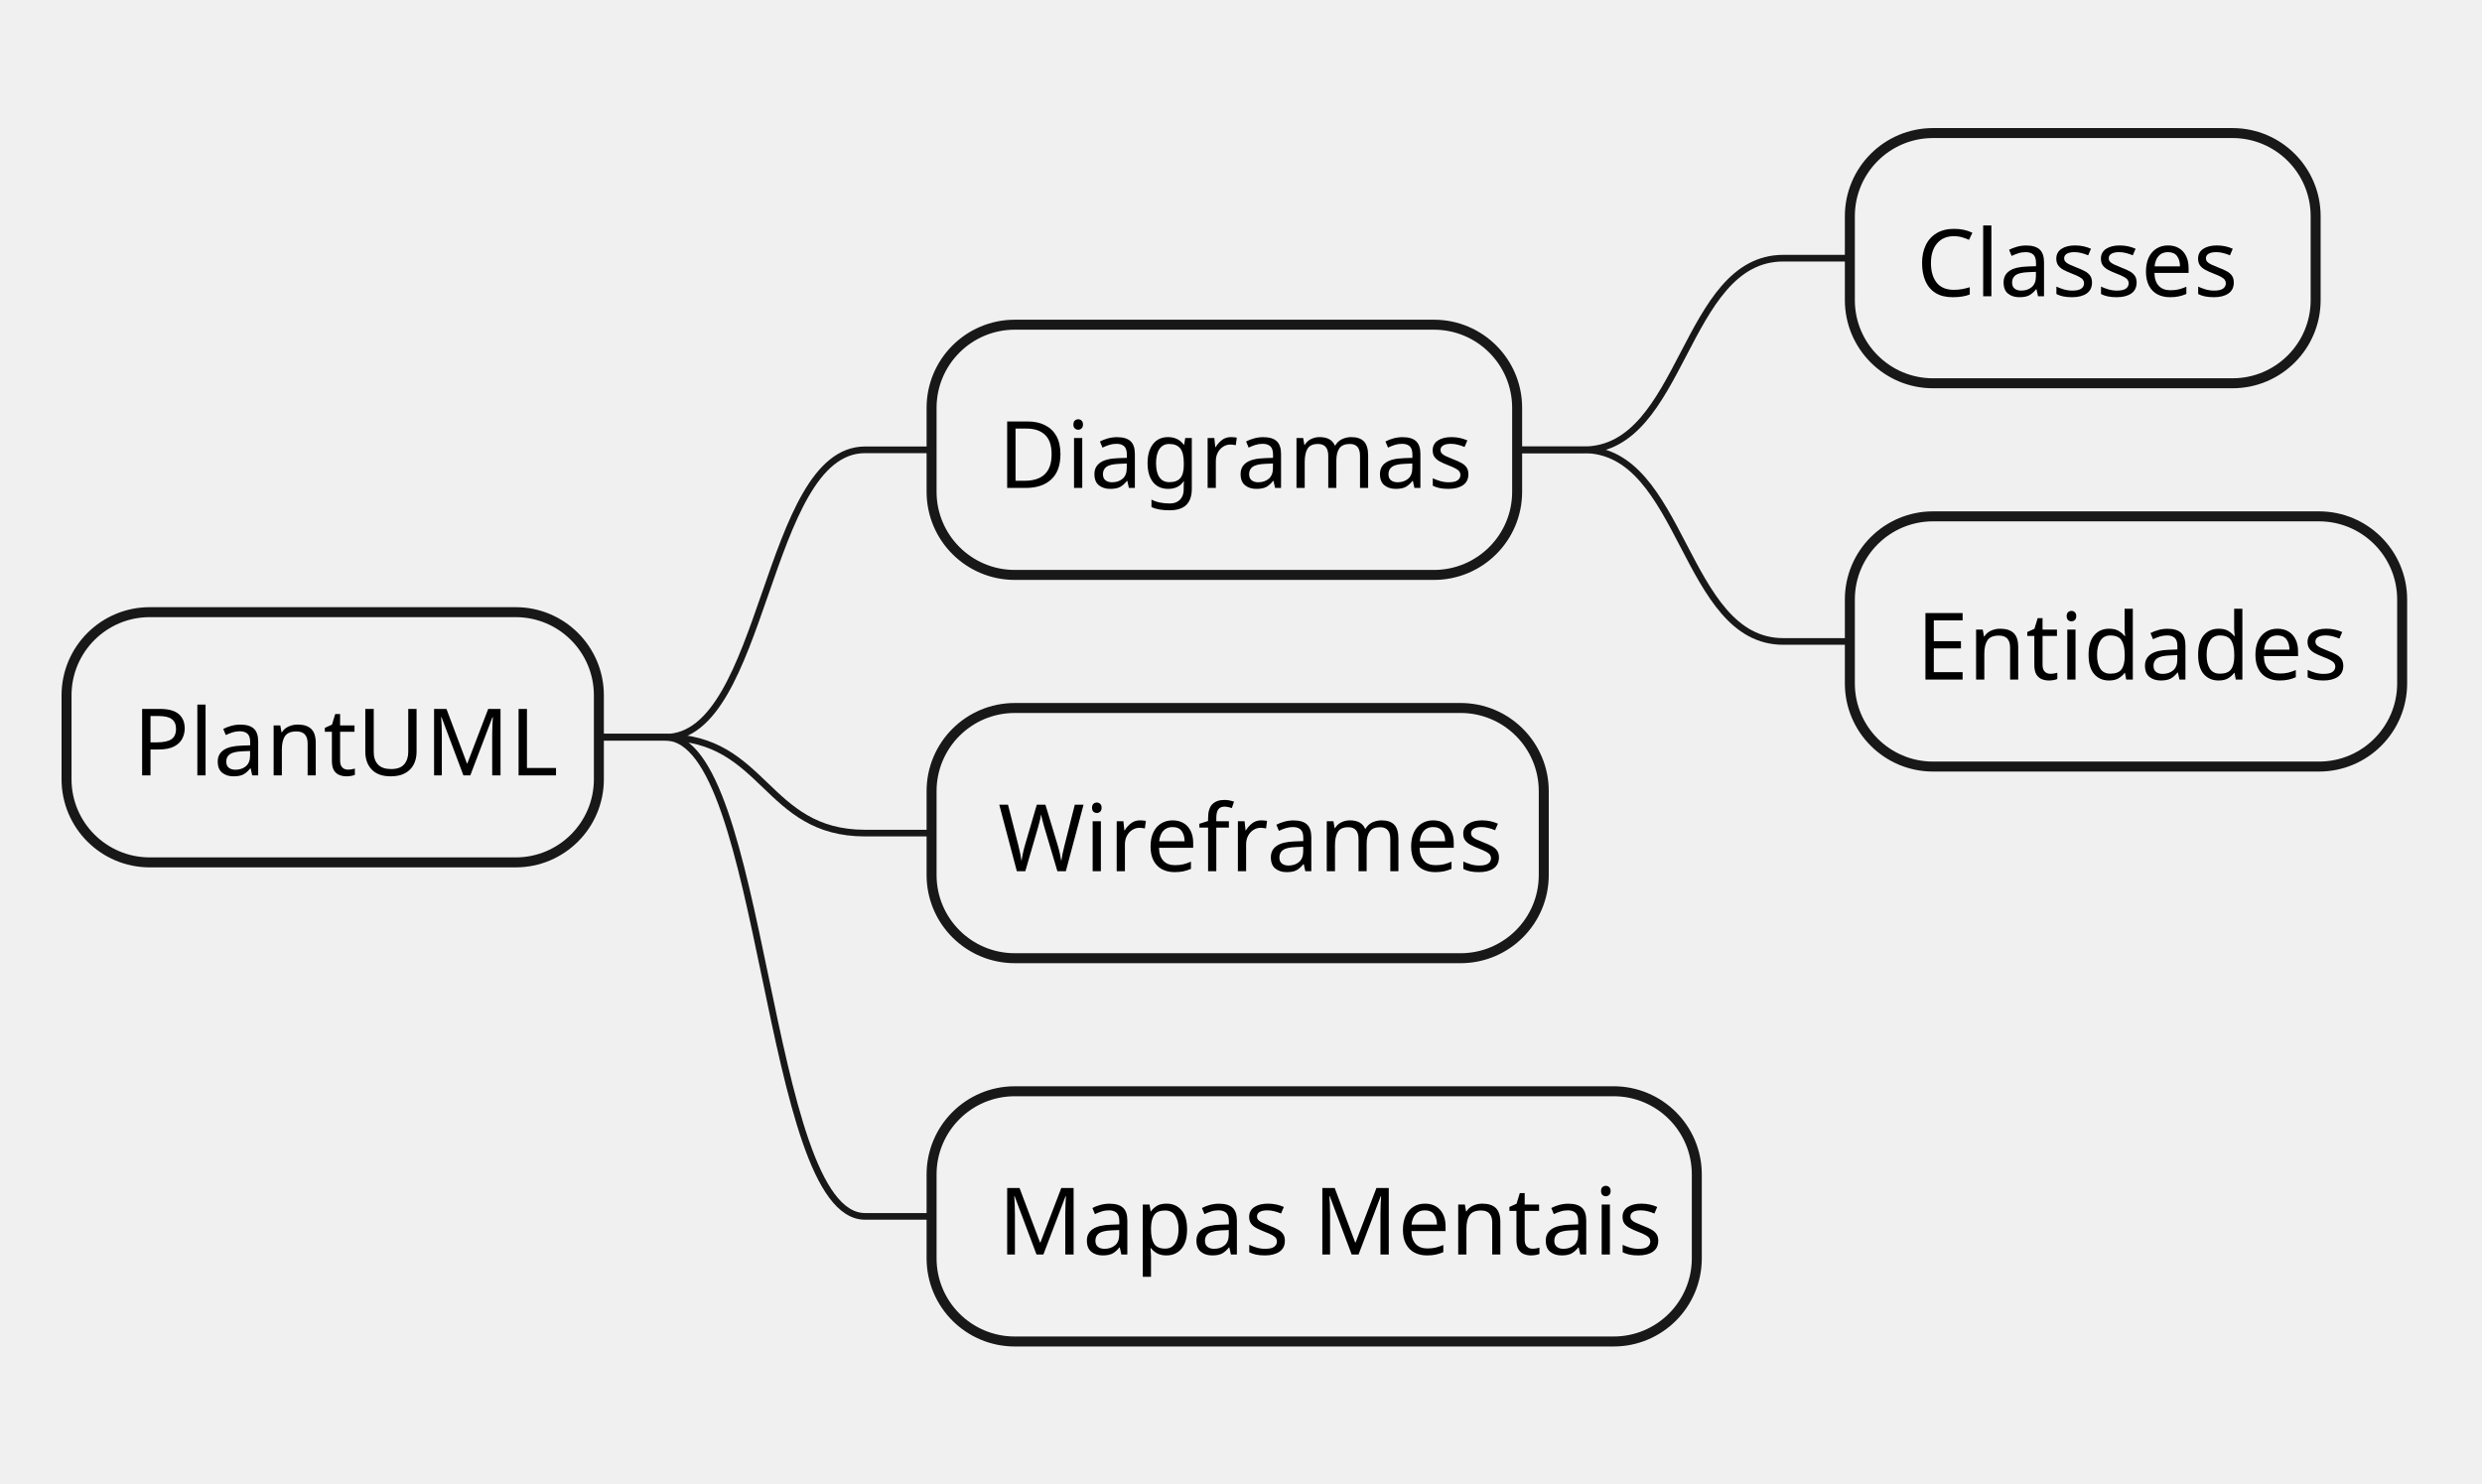
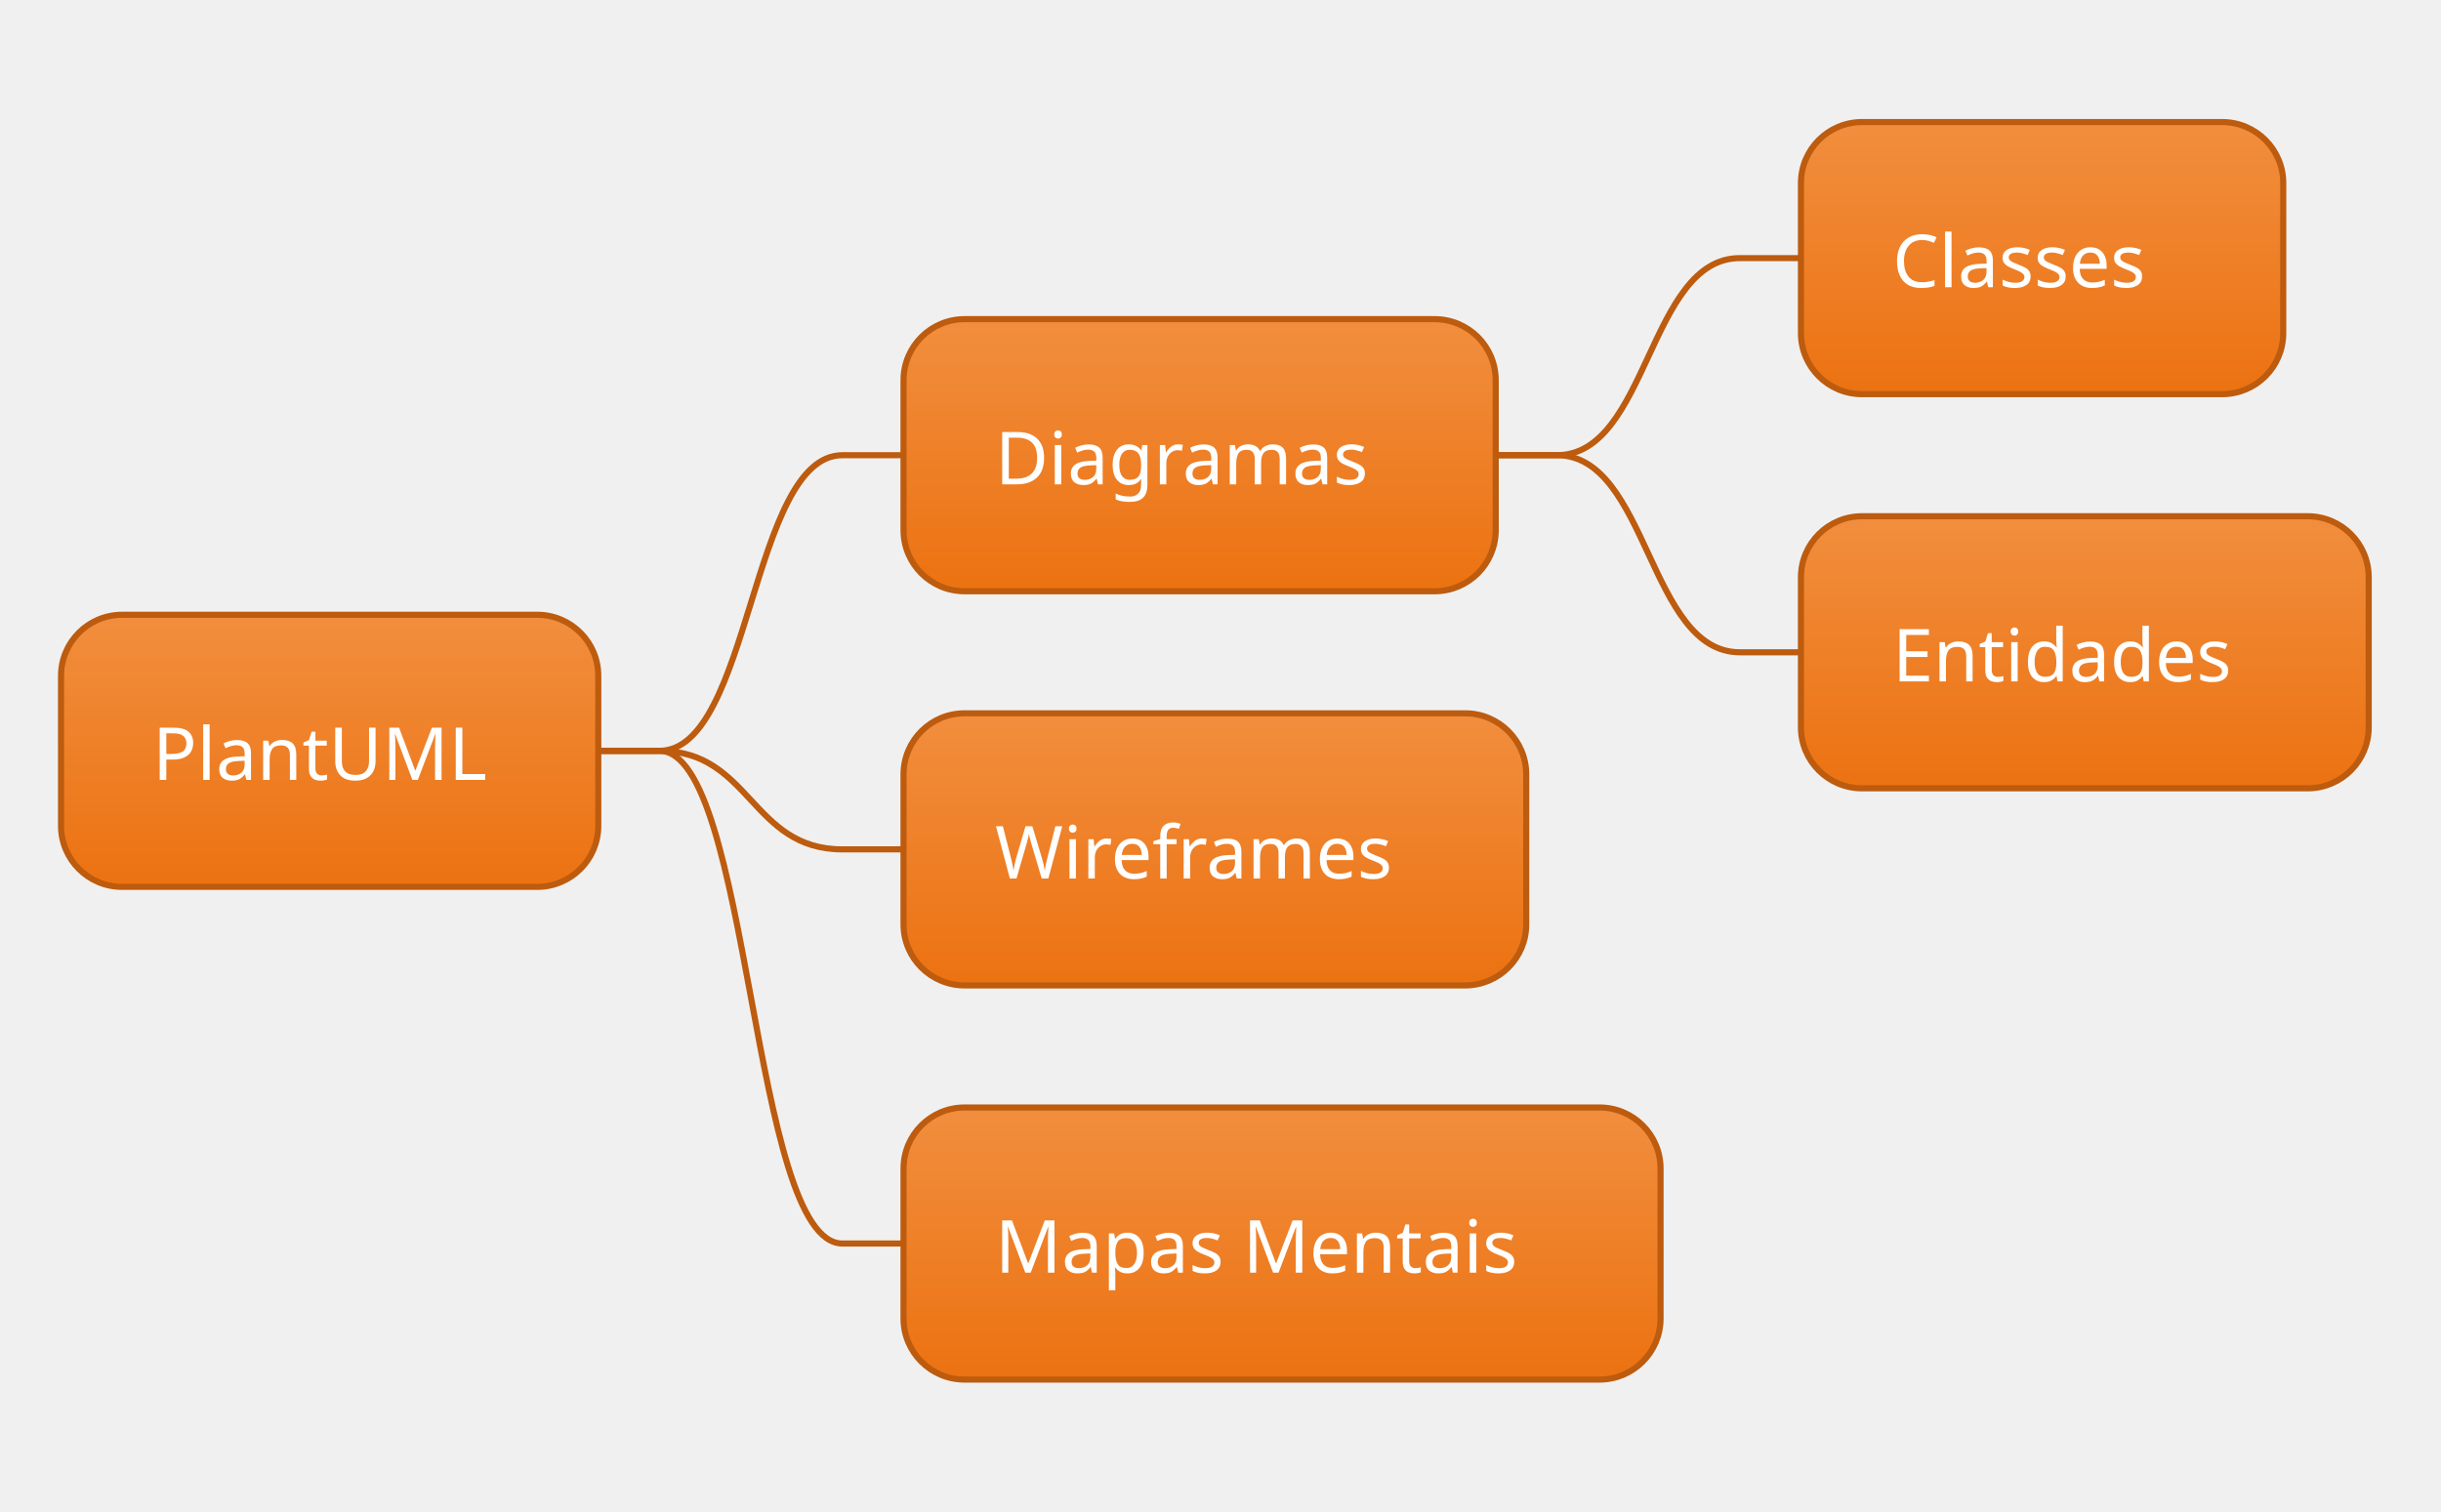
- <svg xmlns="http://www.w3.org/2000/svg" contentStyleType="text/css" height="446px" preserveAspectRatio="none" style="width:746px;height:446px;background:#FFFFFF;" version="1.1" viewBox="0 0 746 446" width="746px" zoomAndPan="magnify">
-   <defs />
+ <svg xmlns="http://www.w3.org/2000/svg" contentStyleType="text/css" height="516.667px" preserveAspectRatio="none" style="width:833px;height:516px;" version="1.1" viewBox="0 0 833 516" width="833.333px" zoomAndPan="magnify">
+   <defs>
+     <linearGradient id="gnvhx60am8ugt0" x1="50%" x2="50%" y1="0%" y2="100%">
+       <stop offset="0%" stop-color="#F18E3E" />
+       <stop offset="100%" stop-color="#EC7211" />
+     </linearGradient>
+   </defs>
  <g>
-     <rect fill="#F1F1F1" height="75.219" rx="25" ry="25" style="stroke:#181818;stroke-width:3.0;" width="160" x="20" y="184.023" />
-     <text fill="#000000" font-family="sans-serif" font-size="28" lengthAdjust="spacing" textLength="120" x="40" y="233.09">PlantUML</text>
-     <rect fill="#F1F1F1" height="75.219" rx="25" ry="25" style="stroke:#181818;stroke-width:3.0;" width="176" x="280" y="97.609" />
-     <text fill="#000000" font-family="sans-serif" font-size="28" lengthAdjust="spacing" textLength="136" x="300" y="146.676">Diagramas</text>
-     <rect fill="#F1F1F1" height="75.219" rx="25" ry="25" style="stroke:#181818;stroke-width:3.0;" width="140" x="556" y="40" />
-     <text fill="#000000" font-family="sans-serif" font-size="28" lengthAdjust="spacing" textLength="100" x="576" y="89.066">Classes</text>
-     <path d="M456,135.219 L476,135.219 C506,135.219 506,77.609 536,77.609 L556,77.609 " fill="none" style="stroke:#181818;stroke-width:2.0;" />
-     <rect fill="#F1F1F1" height="75.219" rx="25" ry="25" style="stroke:#181818;stroke-width:3.0;" width="166" x="556" y="155.219" />
-     <text fill="#000000" font-family="sans-serif" font-size="28" lengthAdjust="spacing" textLength="126" x="576" y="204.285">Entidades</text>
-     <path d="M456,135.219 L476,135.219 C506,135.219 506,192.828 536,192.828 L556,192.828 " fill="none" style="stroke:#181818;stroke-width:2.0;" />
-     <path d="M180,221.633 L200,221.633 C230,221.633 230,135.219 260,135.219 L280,135.219 " fill="none" style="stroke:#181818;stroke-width:2.0;" />
-     <rect fill="#F1F1F1" height="75.219" rx="25" ry="25" style="stroke:#181818;stroke-width:3.0;" width="184" x="280" y="212.828" />
-     <text fill="#000000" font-family="sans-serif" font-size="28" lengthAdjust="spacing" textLength="144" x="300" y="261.894">Wireframes</text>
-     <path d="M180,221.633 L200,221.633 C230,221.633 230,250.438 260,250.438 L280,250.438 " fill="none" style="stroke:#181818;stroke-width:2.0;" />
-     <rect fill="#F1F1F1" height="75.219" rx="25" ry="25" style="stroke:#181818;stroke-width:3.0;" width="230" x="280" y="328.047" />
-     <text fill="#000000" font-family="sans-serif" font-size="28" lengthAdjust="spacing" textLength="190" x="300" y="377.113">Mapas Mentais</text>
-     <path d="M180,221.633 L200,221.633 C230,221.633 230,365.656 260,365.656 L280,365.656 " fill="none" style="stroke:#181818;stroke-width:2.0;" />
+     <rect fill="url(#gnvhx60am8ugt0)" height="92.883" rx="20.833" ry="20.833" style="stroke:#BD5B0E;stroke-width:2.083;" width="183.333" x="20.833" y="209.854" />
+     <text fill="#FFFFFF" font-family="Verdana" font-size="25" lengthAdjust="spacing" textLength="120.833" x="52.083" y="266.238">PlantUML</text>
+     <rect fill="url(#gnvhx60am8ugt0)" height="92.883" rx="20.833" ry="20.833" style="stroke:#BD5B0E;stroke-width:2.083;" width="202.083" x="308.333" y="108.942" />
+     <text fill="#FFFFFF" font-family="Verdana" font-size="25" lengthAdjust="spacing" textLength="139.583" x="339.583" y="165.326">Diagramas</text>
+     <rect fill="url(#gnvhx60am8ugt0)" height="92.883" rx="20.833" ry="20.833" style="stroke:#BD5B0E;stroke-width:2.083;" width="164.583" x="614.583" y="41.667" />
+     <text fill="#FFFFFF" font-family="Verdana" font-size="25" lengthAdjust="spacing" textLength="102.083" x="645.833" y="98.051">Classes</text>
+     <path d="M510.417,155.383 L531.25,155.383 C562.5,155.383 562.5,88.108 593.75,88.108 L614.583,88.108 " fill="none" style="stroke:#BD5B0E;stroke-width:2.083;" />
+     <rect fill="url(#gnvhx60am8ugt0)" height="92.883" rx="20.833" ry="20.833" style="stroke:#BD5B0E;stroke-width:2.083;" width="193.75" x="614.583" y="176.217" />
+     <text fill="#FFFFFF" font-family="Verdana" font-size="25" lengthAdjust="spacing" textLength="131.25" x="645.833" y="232.601">Entidades</text>
+     <path d="M510.417,155.383 L531.25,155.383 C562.5,155.383 562.5,222.658 593.75,222.658 L614.583,222.658 " fill="none" style="stroke:#BD5B0E;stroke-width:2.083;" />
+     <path d="M204.167,256.296 L225,256.296 C256.25,256.296 256.25,155.383 287.5,155.383 L308.333,155.383 " fill="none" style="stroke:#BD5B0E;stroke-width:2.083;" />
+     <rect fill="url(#gnvhx60am8ugt0)" height="92.883" rx="20.833" ry="20.833" style="stroke:#BD5B0E;stroke-width:2.083;" width="212.5" x="308.333" y="243.492" />
+     <text fill="#FFFFFF" font-family="Verdana" font-size="25" lengthAdjust="spacing" textLength="150" x="339.583" y="299.876">Wireframes</text>
+     <path d="M204.167,256.296 L225,256.296 C256.25,256.296 256.25,289.933 287.5,289.933 L308.333,289.933 " fill="none" style="stroke:#BD5B0E;stroke-width:2.083;" />
+     <rect fill="url(#gnvhx60am8ugt0)" height="92.883" rx="20.833" ry="20.833" style="stroke:#BD5B0E;stroke-width:2.083;" width="258.333" x="308.333" y="378.042" />
+     <text fill="#FFFFFF" font-family="Verdana" font-size="25" lengthAdjust="spacing" textLength="195.833" x="339.583" y="434.426">Mapas Mentais</text>
+     <path d="M204.167,256.296 L225,256.296 C256.25,256.296 256.25,424.483 287.5,424.483 L308.333,424.483 " fill="none" style="stroke:#BD5B0E;stroke-width:2.083;" />
  </g>
</svg>
